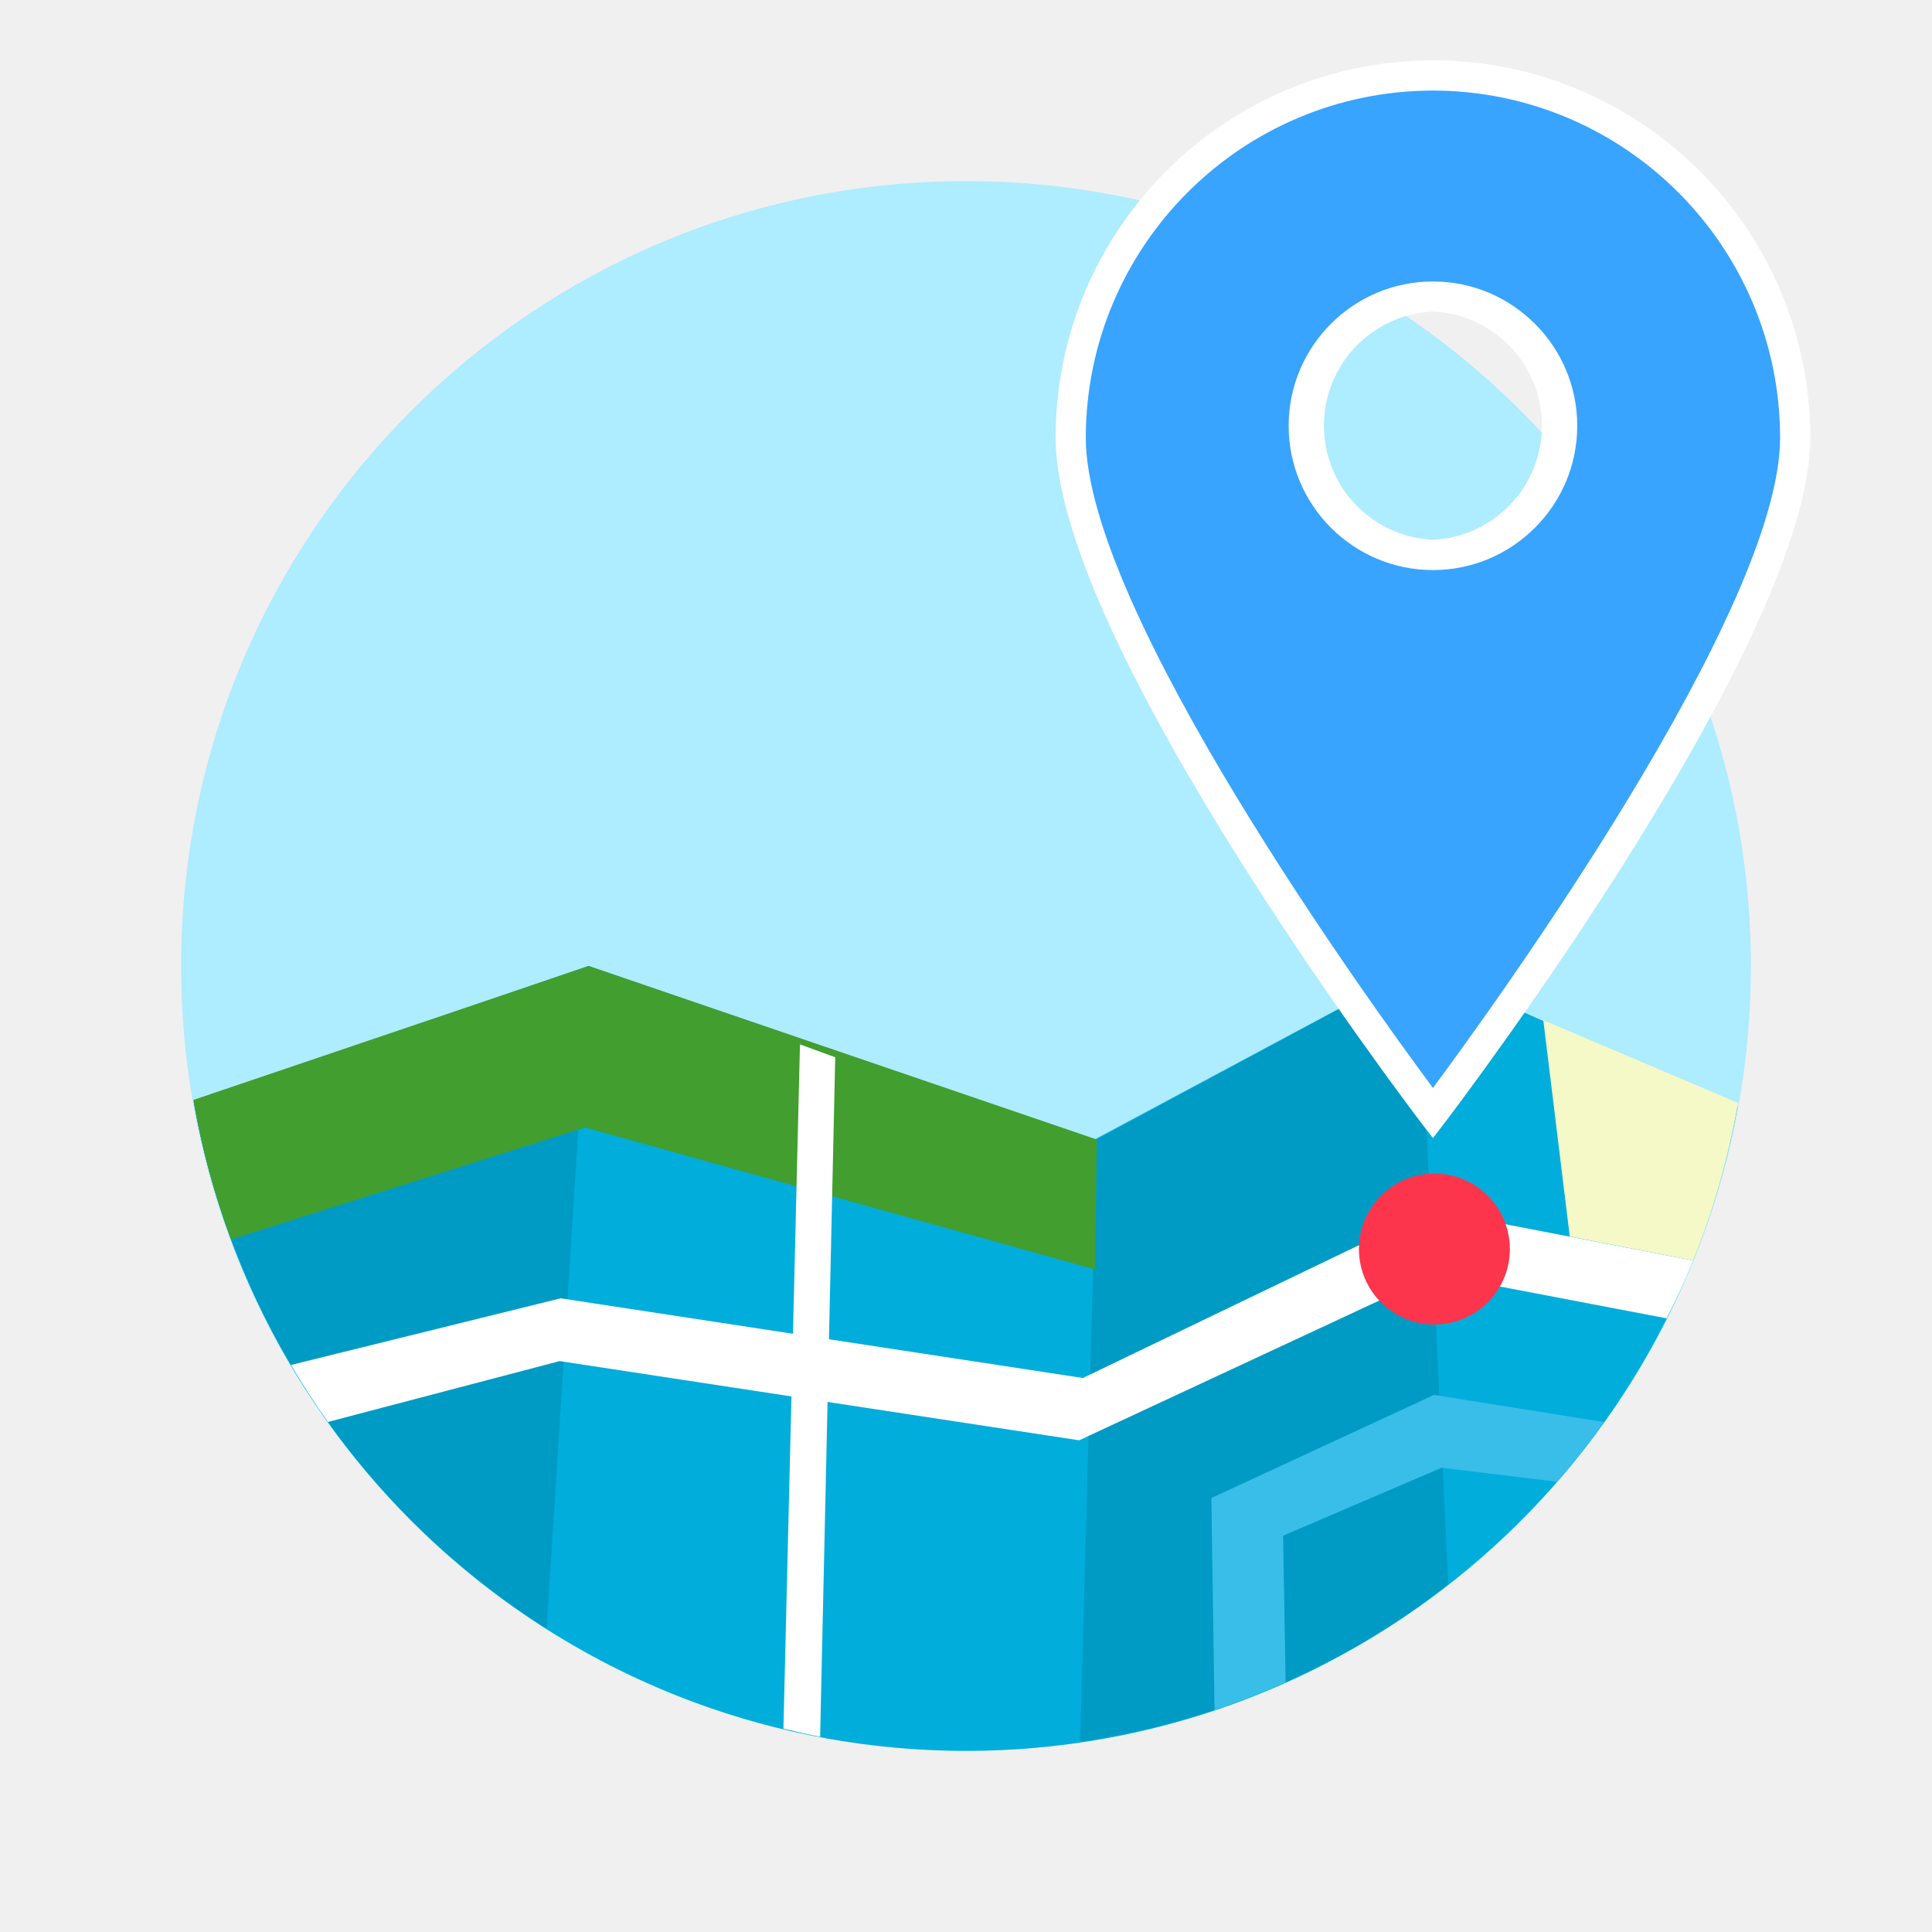
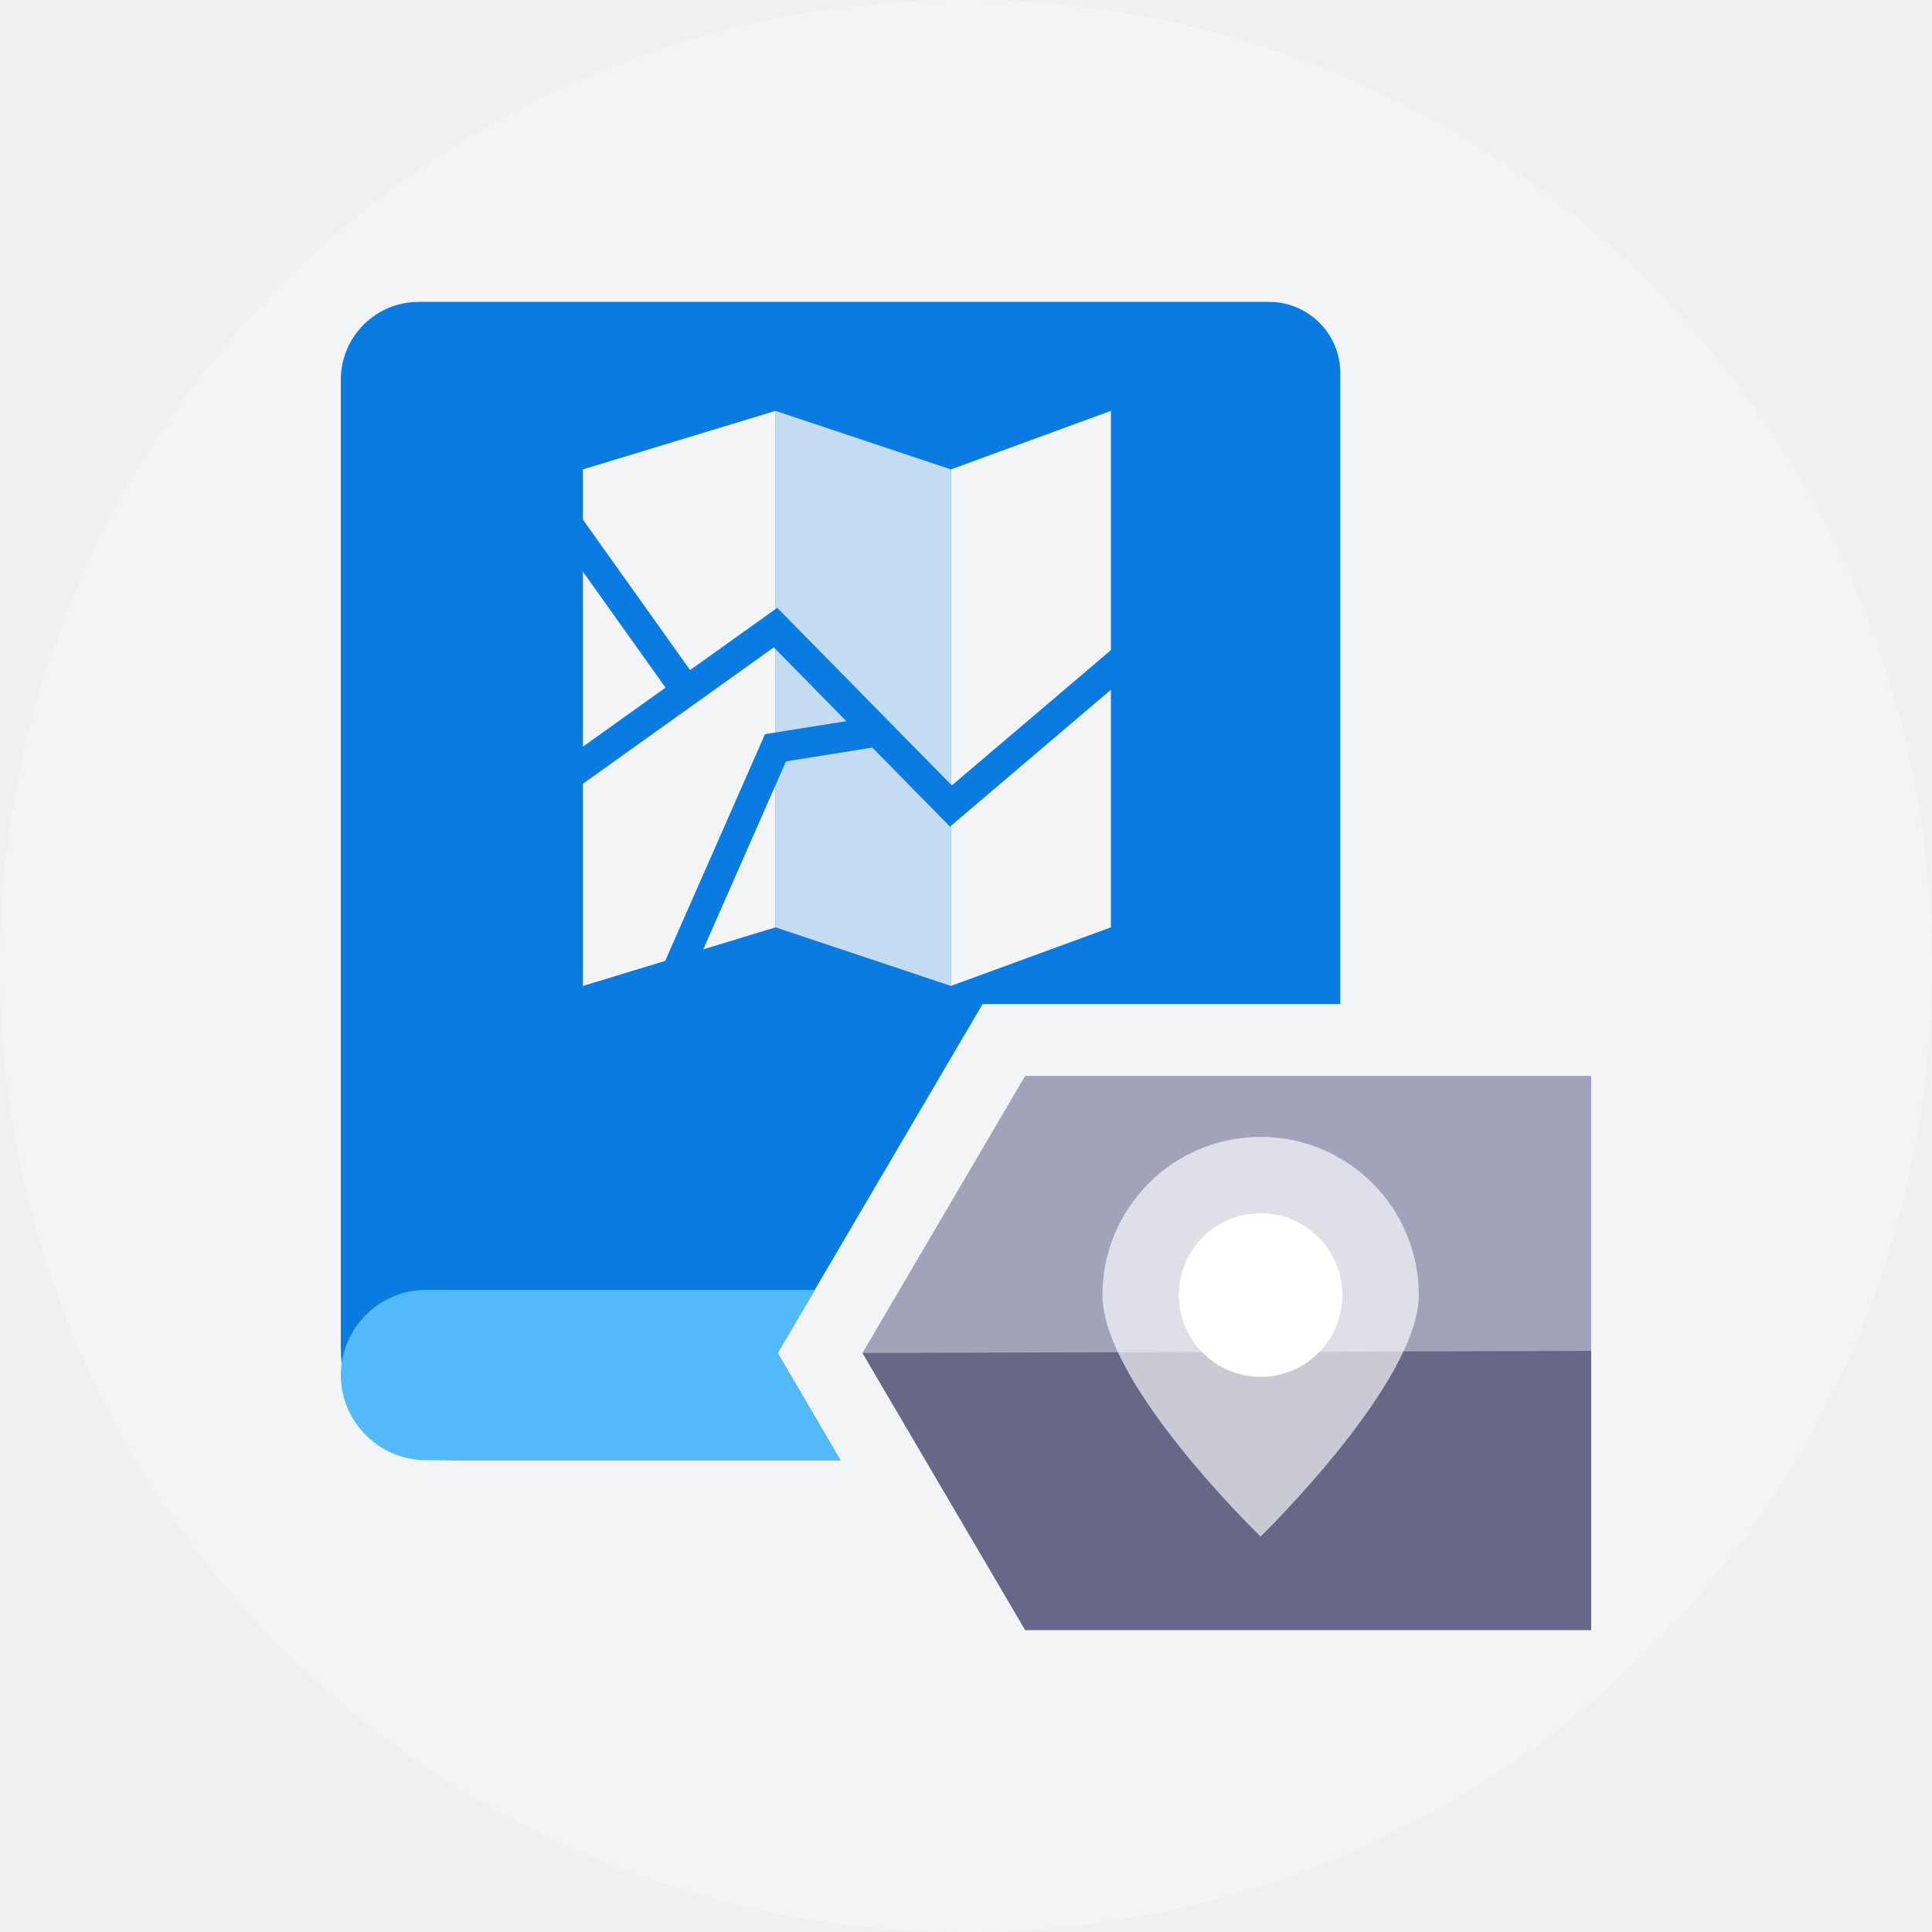
- <svg xmlns="http://www.w3.org/2000/svg" class="icon" width="200px" height="200.00px" viewBox="0 0 1024 1024" version="1.1">
-   <path d="M512 512m-416 0a416 416 0 1 0 832 0 416 416 0 1 0-832 0Z" fill="#AEECFF" />
-   <path d="M752 512L580.032 604.032 312 512 102.656 583.872A415.744 415.744 0 0 0 512 928a415.808 415.808 0 0 0 408.96-341.376L752 512z" fill="#01ADDB" />
-   <path d="M289.728 863.232L312 512 102.656 583.872a415.552 415.552 0 0 0 187.072 279.36zM767.616 839.744L752 512 581.248 604.032l-8.768 319.104a412.864 412.864 0 0 0 195.136-83.392z" fill="#009BC4" />
-   <path d="M759.488 40c-105.984 0-192 85.952-192 192s192 358.016 192 358.016 192-251.968 192-358.016-86.016-192-192-192z m0 254.144a68.48 68.48 0 1 1 0-136.96 68.48 68.48 0 0 1 0 136.96z" fill="#38A4FE" />
-   <path d="M759.488 603.2l-6.4-8.32c-7.872-10.368-193.6-255.36-193.6-362.88C559.488 121.728 649.216 32 759.488 32s200 89.728 200 200c0 107.52-185.728 352.512-193.6 362.88l-6.4 8.32z m0-555.2a184.256 184.256 0 0 0-184 184c0 91.392 150.848 299.968 184 344.64 33.152-44.672 184-253.248 184-344.64A184.256 184.256 0 0 0 759.488 48z m0 254.144c-42.176 0-76.48-34.304-76.48-76.48s34.304-76.48 76.48-76.48 76.48 34.304 76.48 76.48-34.304 76.48-76.48 76.48z m0-137.024a60.544 60.544 0 0 0 0 120.96 60.544 60.544 0 0 0 0-120.96z" fill="#FFFFFF" />
-   <path d="M102.528 582.976c4.352 25.536 11.136 50.176 19.968 73.92l187.52-59.328 270.4 75.264 0.896-68.864L312 512 102.528 582.976z" fill="#429E2F" />
-   <path d="M897.408 668.096l-138.432-26.752-185.024 89.024-276.8-42.24-142.912 35.328c6.144 10.368 12.608 20.416 19.584 30.208l122.816-32.256 275.328 41.984 188.992-88 122.368 23.36c5.12-9.984 9.856-20.096 14.08-30.656z" fill="#FFFFFF" />
-   <path d="M415.232 916.224c6.464 1.472 12.864 3.072 19.456 4.288l8-360.128-18.688-6.848-8.768 362.688z" fill="#FFFFFF" />
-   <path d="M760.256 662.016m-40 0a40 40 0 1 0 80 0 40 40 0 1 0-80 0Z" fill="#FC354D" />
-   <path d="M825.088 785.344c8.896-10.112 17.216-20.672 25.088-31.616l-90.112-14.4-118.016 54.656 1.664 112.384c12.864-4.224 25.408-9.216 37.696-14.656l-1.344-77.76 84.032-36.032 60.992 7.424z" fill="#39BEE9" />
-   <path d="M817.984 540.736L832 655.36l65.408 12.736c10.752-26.56 18.688-54.528 23.808-83.52l-103.232-43.84z" fill="#F5F9C7" />
+ <svg xmlns="http://www.w3.org/2000/svg" viewBox="0 0 64 64">
+   <defs>
+     <style>.cls-1{isolation:isolate;}.cls-2,.cls-9{fill:#f2f4f5;}.cls-3{fill:#0a7be0;}.cls-4{fill:#53baf9;}.cls-5,.cls-6{fill:#a2a2ba;}.cls-6{mix-blend-mode:multiply;}.cls-7,.cls-8{fill:#fff;}.cls-7{opacity:0.65;}.cls-9{opacity:0.8;}.cls-10{fill:none;stroke:#0a7be0;stroke-miterlimit:10;}</style>
+   </defs>
+   <g class="cls-1">
+     <g id="图层_1" data-name="图层 1">
+       <circle class="cls-2" cx="32" cy="32" r="32" />
+       <path class="cls-3" d="M25.76,44.82l6.79-11.56H44.4V12.36A2.36,2.36,0,0,0,42,10H13.87a2.58,2.58,0,0,0-2.58,2.57V44.7A3.68,3.68,0,0,0,15,48.37H27.84Z" />
+       <path class="cls-4" d="M25.76,44.82,27,42.73H14.11a2.83,2.83,0,0,0-2.82,2.82h0a2.83,2.83,0,0,0,2.82,2.82H27.84Z" />
+       <polygon class="cls-5" points="33.96 54 28.57 44.82 33.96 35.64 52.71 35.64 52.71 54 33.96 54" />
+       <polygon class="cls-6" points="33.96 54 28.57 44.82 52.71 44.75 52.71 54 33.96 54" />
+       <path class="cls-7" d="M47,42.9c0,2.9-5.24,8-5.24,8s-5.24-5.05-5.24-8A5.24,5.24,0,1,1,47,42.9Z" />
+       <circle class="cls-8" cx="41.76" cy="42.9" r="2.71" />
+       <polygon class="cls-2" points="25.69 30.72 19.31 32.66 19.31 15.55 25.69 13.61 25.69 30.72" />
+       <polygon class="cls-9" points="25.69 30.72 31.5 32.66 31.5 15.55 25.69 13.61 25.69 30.72" />
+       <polygon class="cls-2" points="36.8 30.72 31.5 32.66 31.5 15.55 36.8 13.61 36.8 30.72" />
+       <polyline class="cls-10" points="18.09 26.22 25.69 20.79 31.5 26.7 39.05 20.28" />
+       <line class="cls-10" x1="18.48" y1="16.91" x2="22.74" y2="22.89" />
+       <polyline class="cls-10" points="29.07 24.23 25.69 24.77 22.16 32.79" />
+     </g>
+   </g>
</svg>
